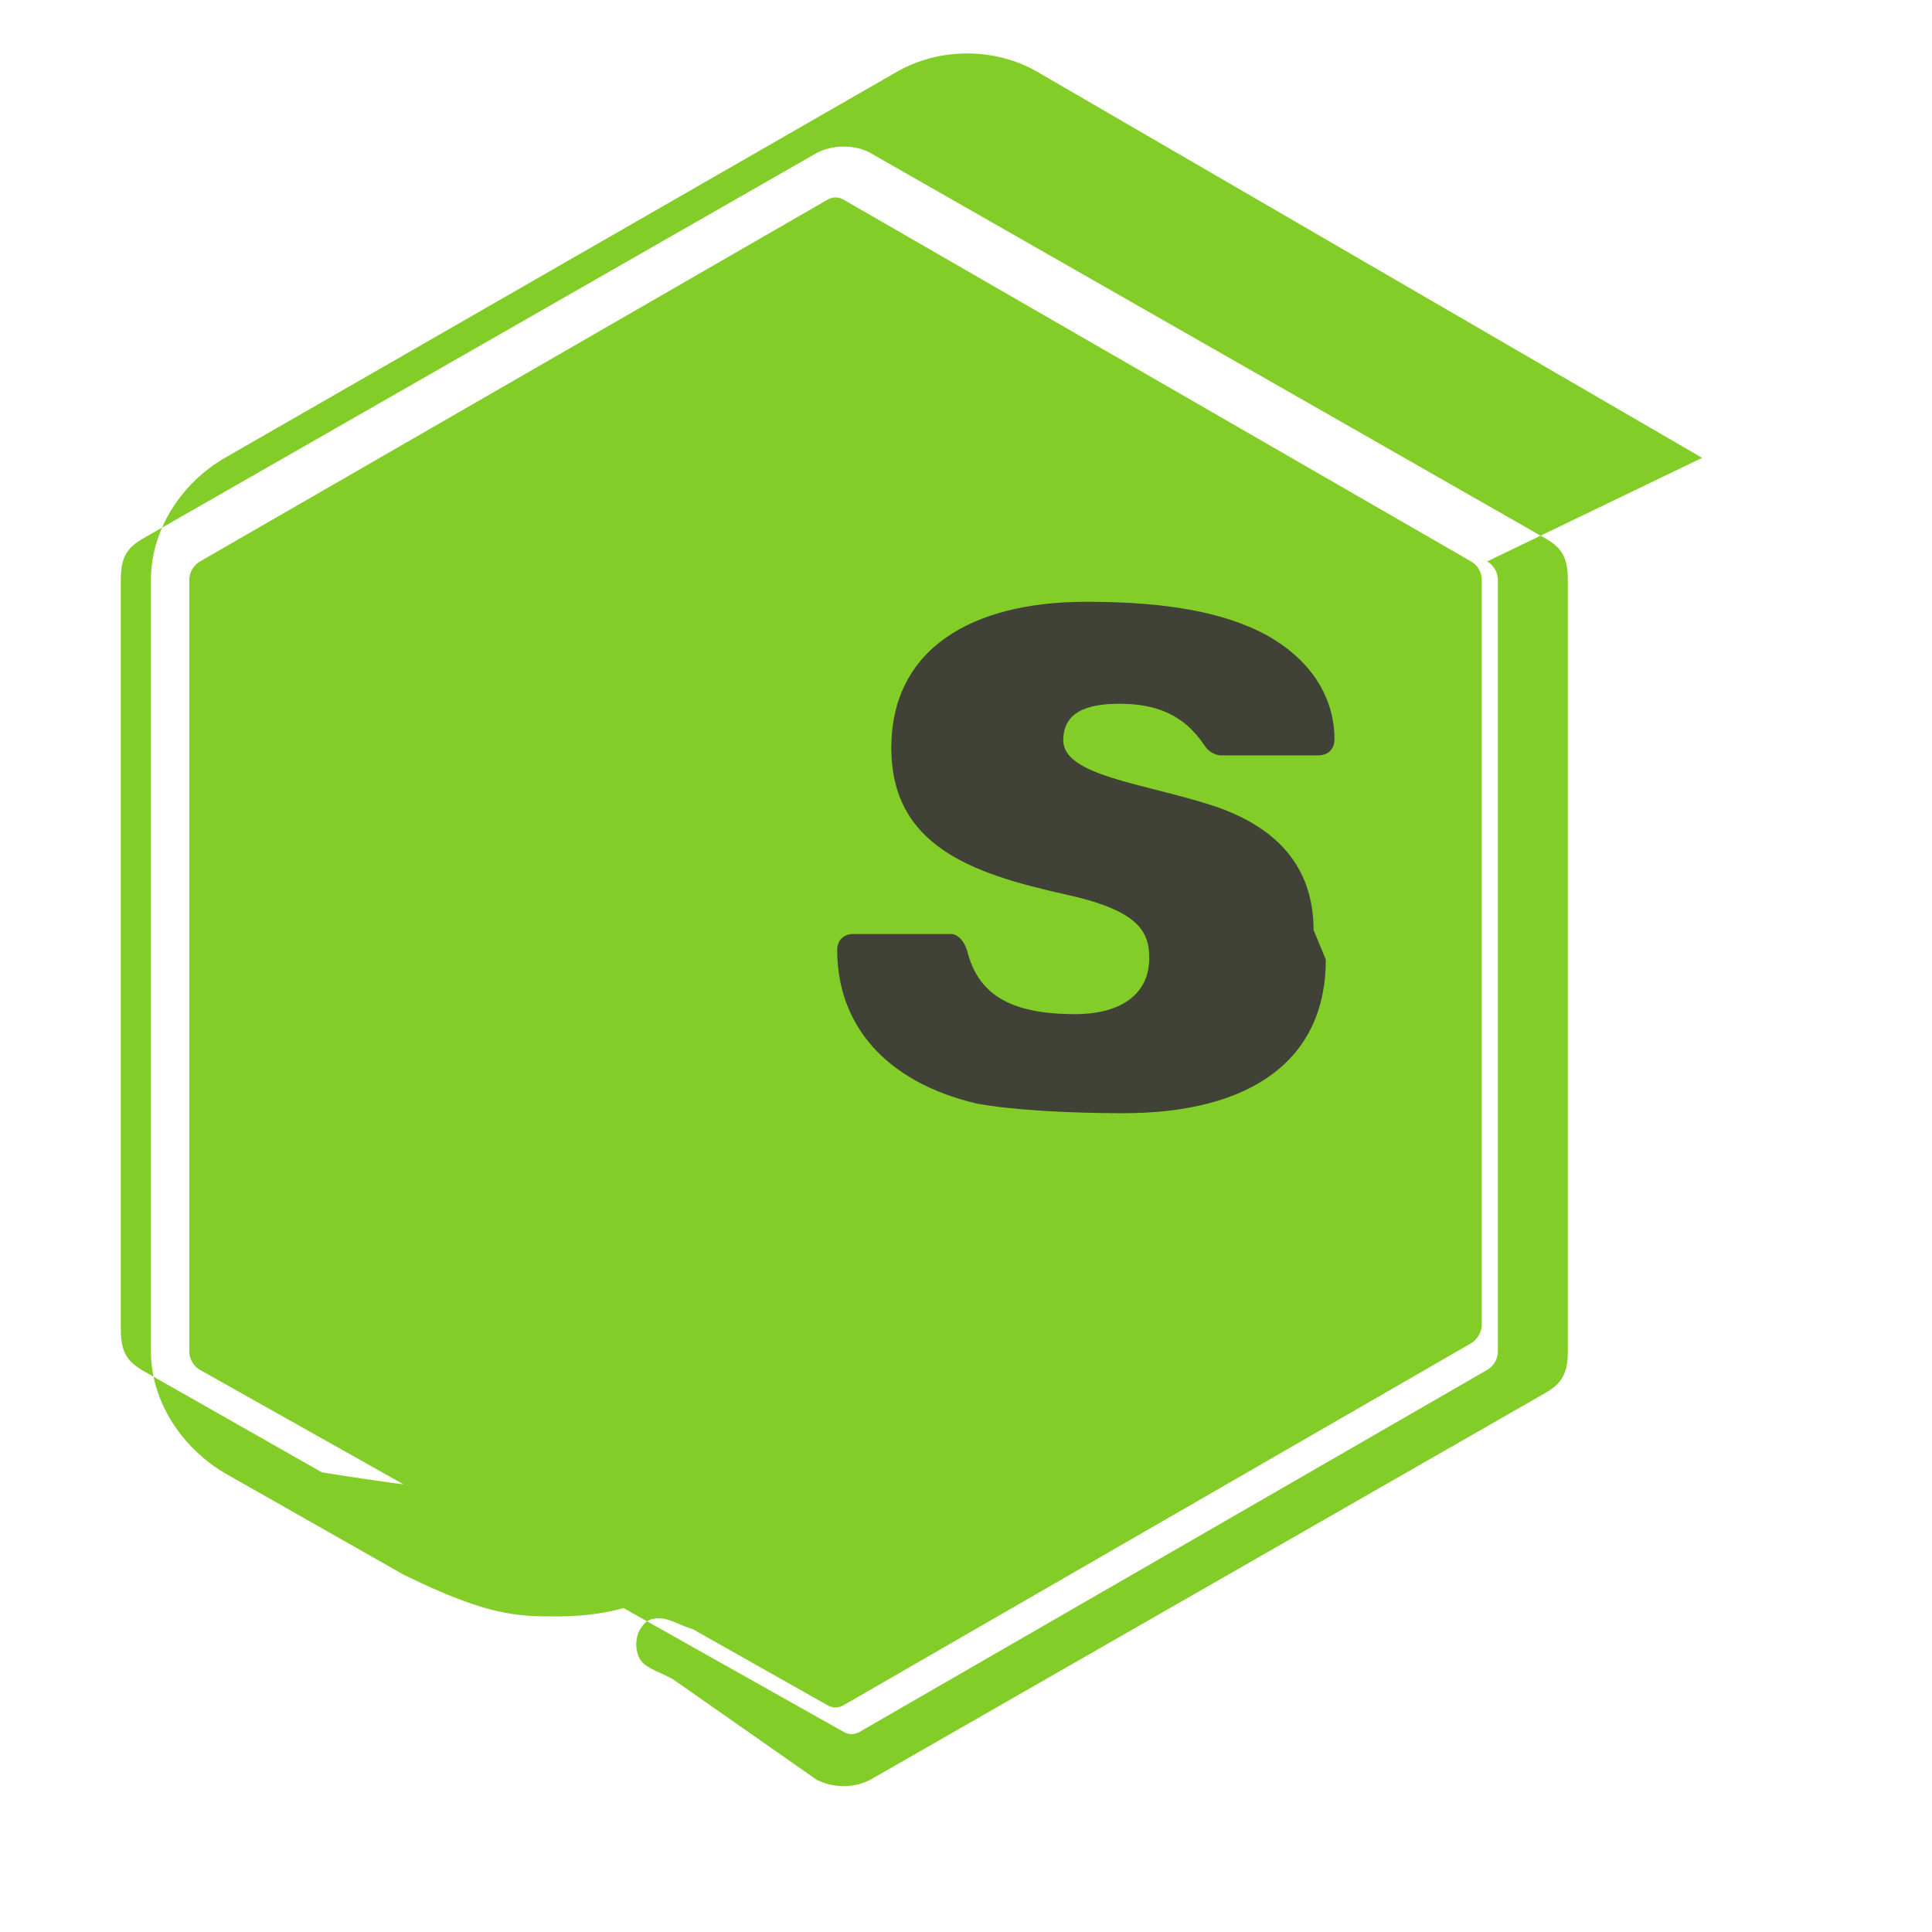
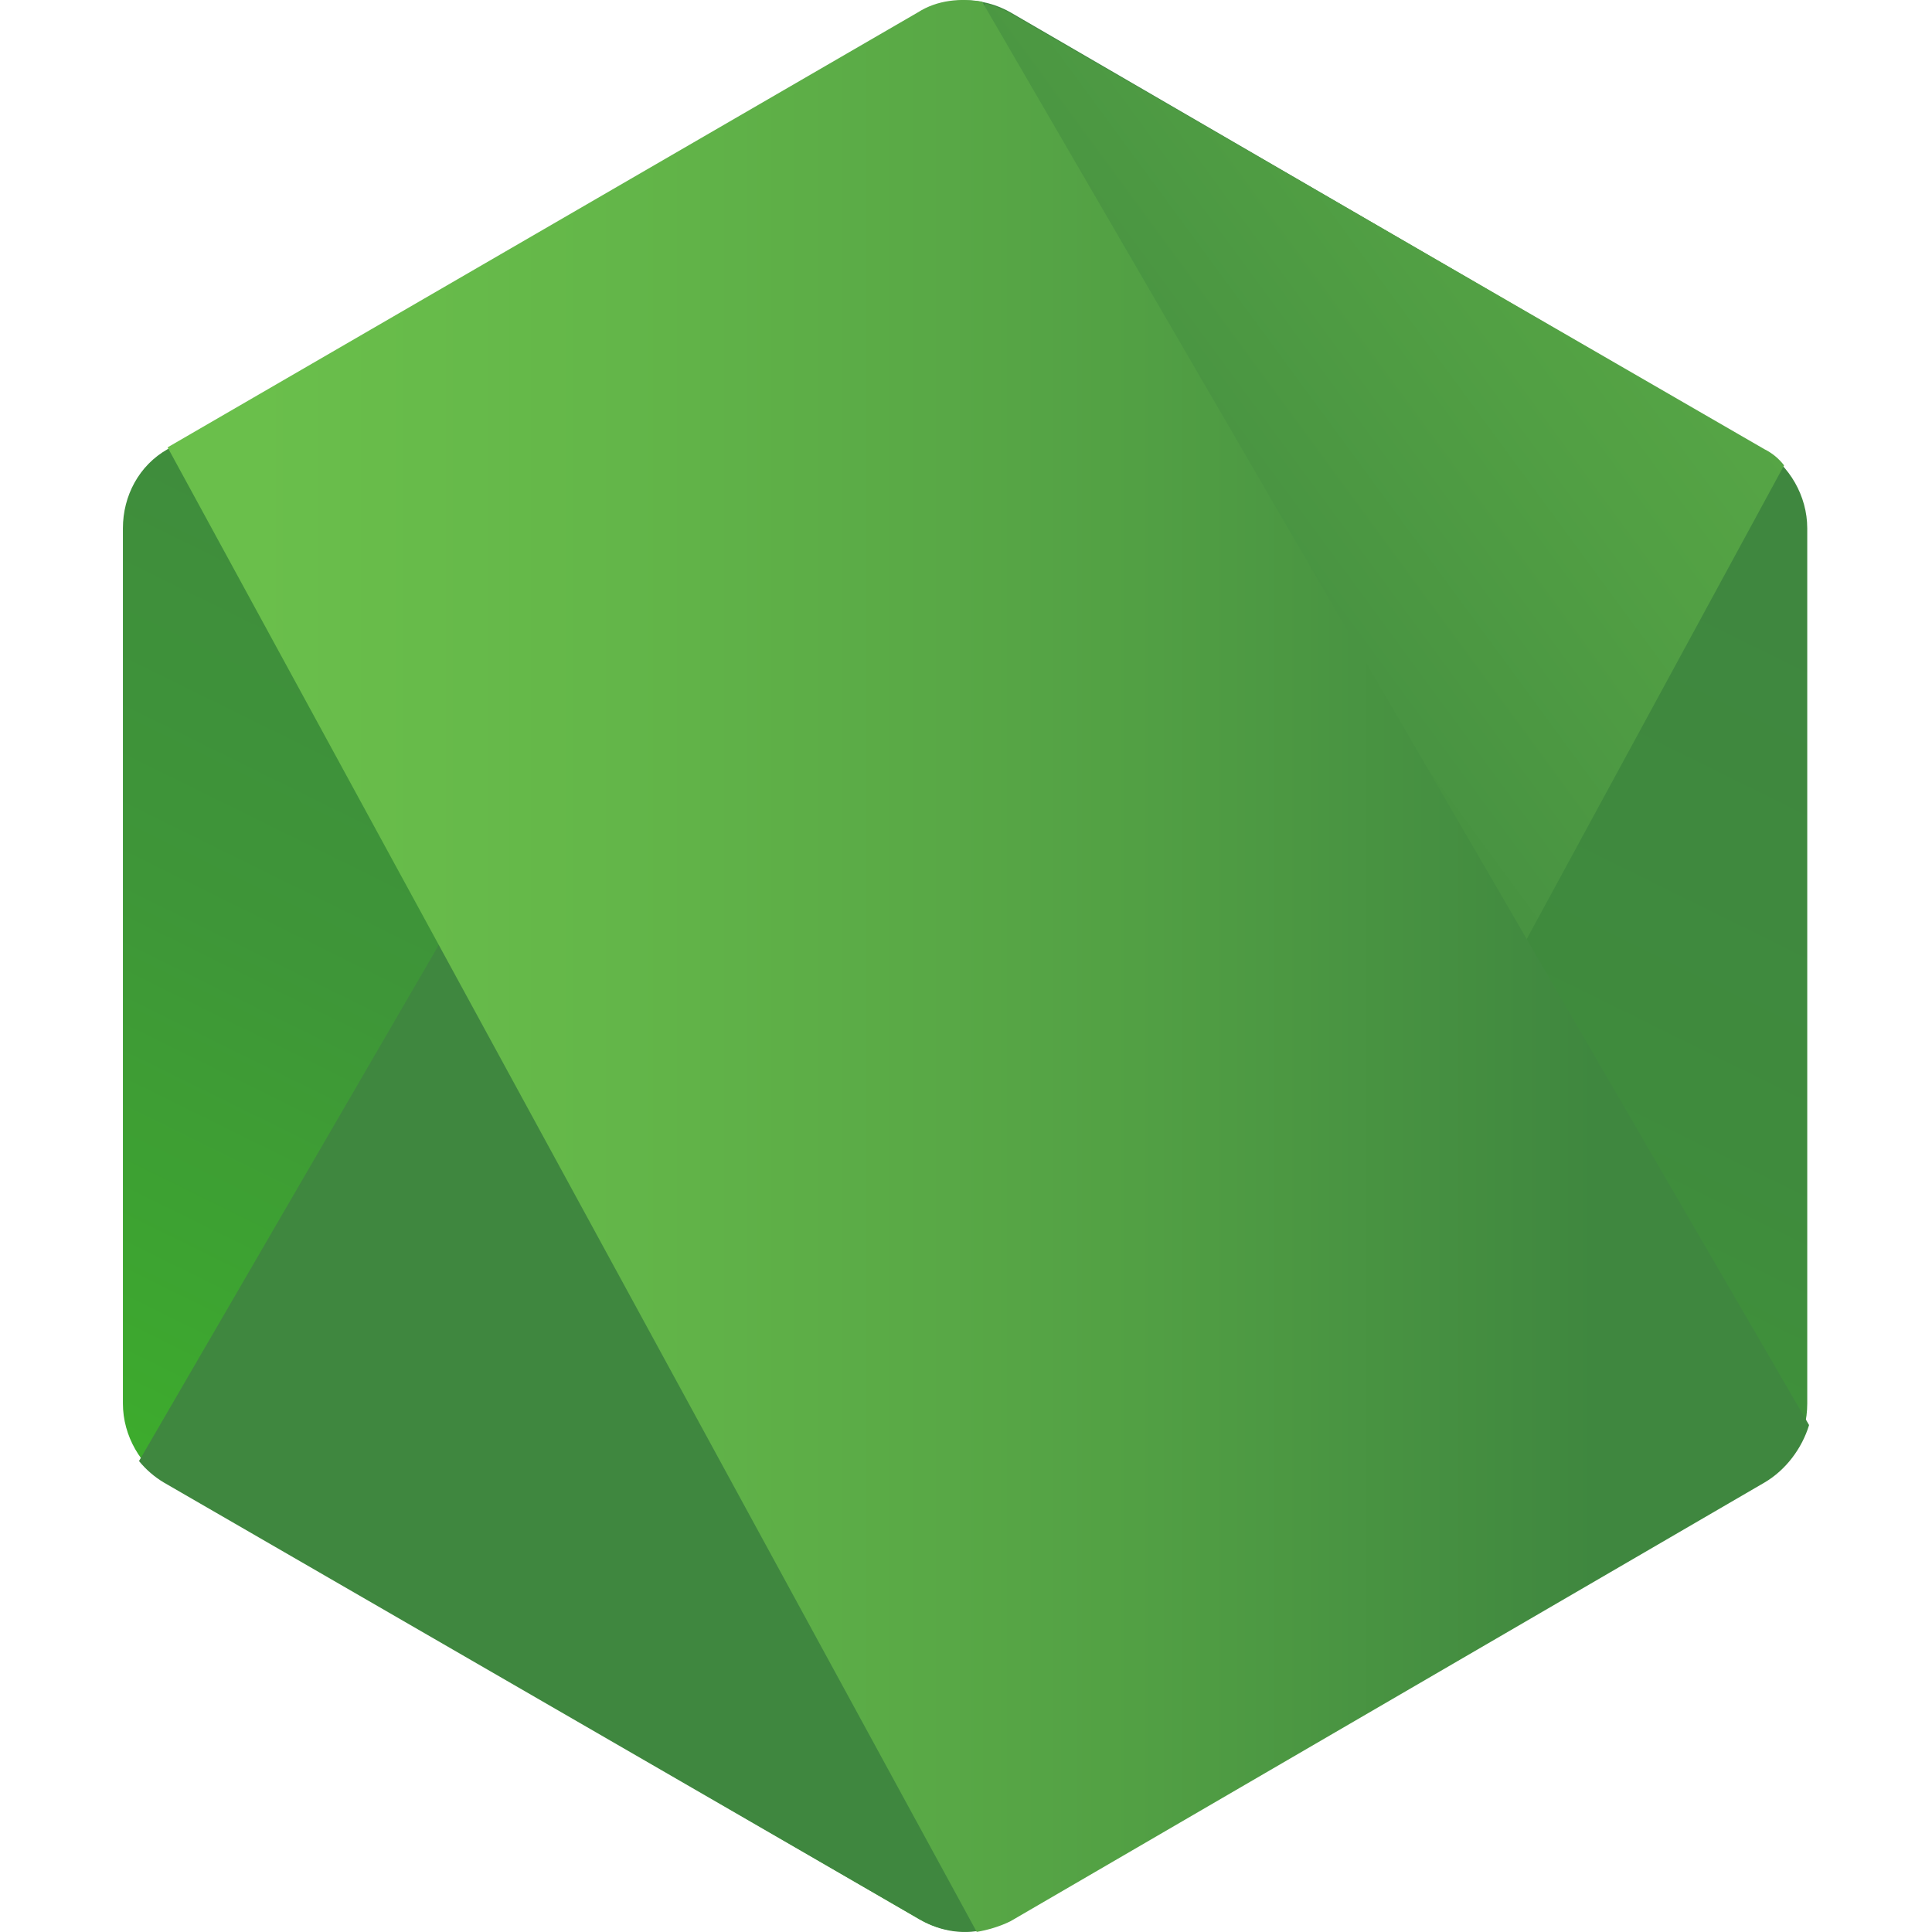
<svg xmlns="http://www.w3.org/2000/svg" viewBox="0 0 128 128">
-   <path fill="#83CD29" d="M112.771 30.334L68.674 4.729c-2.781-1.584-6.402-1.584-9.205 0L14.901 30.334C12.031 31.985 10 35.088 10 38.407v51.142c0 3.319 2.084 6.423 4.954 8.083l11.775 6.688c5.628 2.772 7.617 2.772 10.178 2.772 8.333 0 13.093-5.039 13.093-13.828v-50.49c0-.713-.371-1.774-1.071-1.774h-5.623C42.594 40 41 41.723 41 42.606v50.49c0 4.917-1.517 5.818-8.215 5.818-3.145 0-11.459-1.369-11.459-1.369l-11.775-6.688c-1.062-.606-1.548-1.21-1.548-2.772V38.407c0-1.595.486-2.166 1.548-2.772L54.055 10.166c1.062-.606 2.656-.606 3.666 0L102.325 35.635c1.062.606 1.548 1.177 1.548 2.772v51.142c0 1.562-.486 2.166-1.548 2.772L57.721 117.879c-1.062.606-2.604.606-3.666 0L44.583 111.253c-.8-.45-1.806-.726-2.161-1.29-.355-.565-.355-1.474 0-2.04.355-.565.645-.706 1.290-.706.645 0 1.555.565 2.161.706l8.951 5.052c.355.2.71.2 1.065 0l41.572-23.979c.355-.2.71-.706.71-1.211V38.407c0-.565-.355-1.011-.71-1.211L55.89 13.229c-.355-.2-.71-.2-1.065 0L13.253 37.196c-.355.2-.71.646-.71 1.211v51.142c0 .565.355 1.011.71 1.211L55.89 114.739c.355.2.71.2 1.065 0l41.572-23.979c.355-.2.71-.646.71-1.211V38.407c0-.565-.355-1.011-.71-1.211z" />
-   <path fill="#404137" d="M87.027 61.615c0-4.173-2.425-6.901-6.901-8.314-4.477-1.414-9.681-1.939-9.681-4.249 0-1.789 1.414-2.425 3.708-2.425 2.319 0 4.249.636 5.663 2.783.424.636 1.060.636 1.060.636h6.476c.636 0 1.060-.424 1.060-1.060 0-3.131-1.939-5.663-5.025-7.177-3.131-1.514-7.177-1.939-11.424-1.939-7.601 0-12.909 3.131-12.909 9.681 0 6.476 5.308 8.314 11.424 9.681 4.901 1.060 5.663 2.425 5.663 4.249 0 2.319-1.789 3.708-4.901 3.708-4.477 0-6.476-1.414-7.177-4.249-.212-.636-.636-1.060-1.060-1.060h-6.476c-.636 0-1.060.424-1.060 1.060 0 4.901 3.131 8.738 9.257 10.177 2.319.424 6.053.636 9.681.636 8.526 0 13.434-3.555 13.434-10.177z" />
+   <path fill="url(#a)" d="M66.958.825a6.07 6.07 0 0 0-6.035 0L11.103 29.76c-1.895 1.072-2.96 3.095-2.96 5.24v57.988c0 2.143 1.183 4.167 2.958 5.24l49.82 28.934a6.07 6.07 0 0 0 6.036 0l49.82-28.935c1.894-1.072 2.958-3.096 2.958-5.24V35c0-2.144-1.183-4.167-2.958-5.24z" />
+   <path fill="url(#b)" d="M116.897 29.76 66.841.825A8.161 8.161 0 0 0 65.302.23L9.21 96.798a6.251 6.251 0 0 0 1.657 1.43l50.057 28.934c1.42.833 3.076 1.072 4.615.595l52.66-96.925a3.702 3.702 0 0 0-1.302-1.072z" />
+   <path fill="url(#c)" d="M116.898 98.225c1.42-.833 2.485-2.262 2.958-3.81L65.066.108c-1.42-.238-2.959-.119-4.26.715L11.104 29.639l53.606 98.355c.71-.12 1.54-.358 2.25-.715z" />
+   <defs>
+     <linearGradient id="a" x1="34.513" x2="27.157" y1="15.535" y2="30.448" gradientTransform="translate(-129.242 -73.715) scale(6.18523)" gradientUnits="userSpaceOnUse">
+       <stop stop-color="#3F873F" />
+       <stop offset=".33" stop-color="#3F8B3D" />
+       <stop offset=".637" stop-color="#3E9638" />
+       <stop offset=".934" stop-color="#3DA92E" />
+       <stop offset="1" stop-color="#3DAE2B" />
+     </linearGradient>
+     <linearGradient id="b" x1="30.009" x2="50.533" y1="23.359" y2="8.288" gradientTransform="translate(-129.242 -73.715) scale(6.18523)" gradientUnits="userSpaceOnUse">
+       <stop offset=".138" stop-color="#3F873F" />
+       <stop offset=".402" stop-color="#52A044" />
+       <stop offset=".713" stop-color="#64B749" />
+       <stop offset=".908" stop-color="#6ABF4B" />
+     </linearGradient>
+     <linearGradient id="c" x1="21.917" x2="40.555" y1="22.261" y2="22.261" gradientTransform="translate(-129.242 -73.715) scale(6.18523)" gradientUnits="userSpaceOnUse">
+       <stop offset=".092" stop-color="#6ABF4B" />
+       <stop offset=".287" stop-color="#64B749" />
+       <stop offset=".598" stop-color="#52A044" />
+       <stop offset=".862" stop-color="#3F873F" />
+     </linearGradient>
+   </defs>
</svg>
